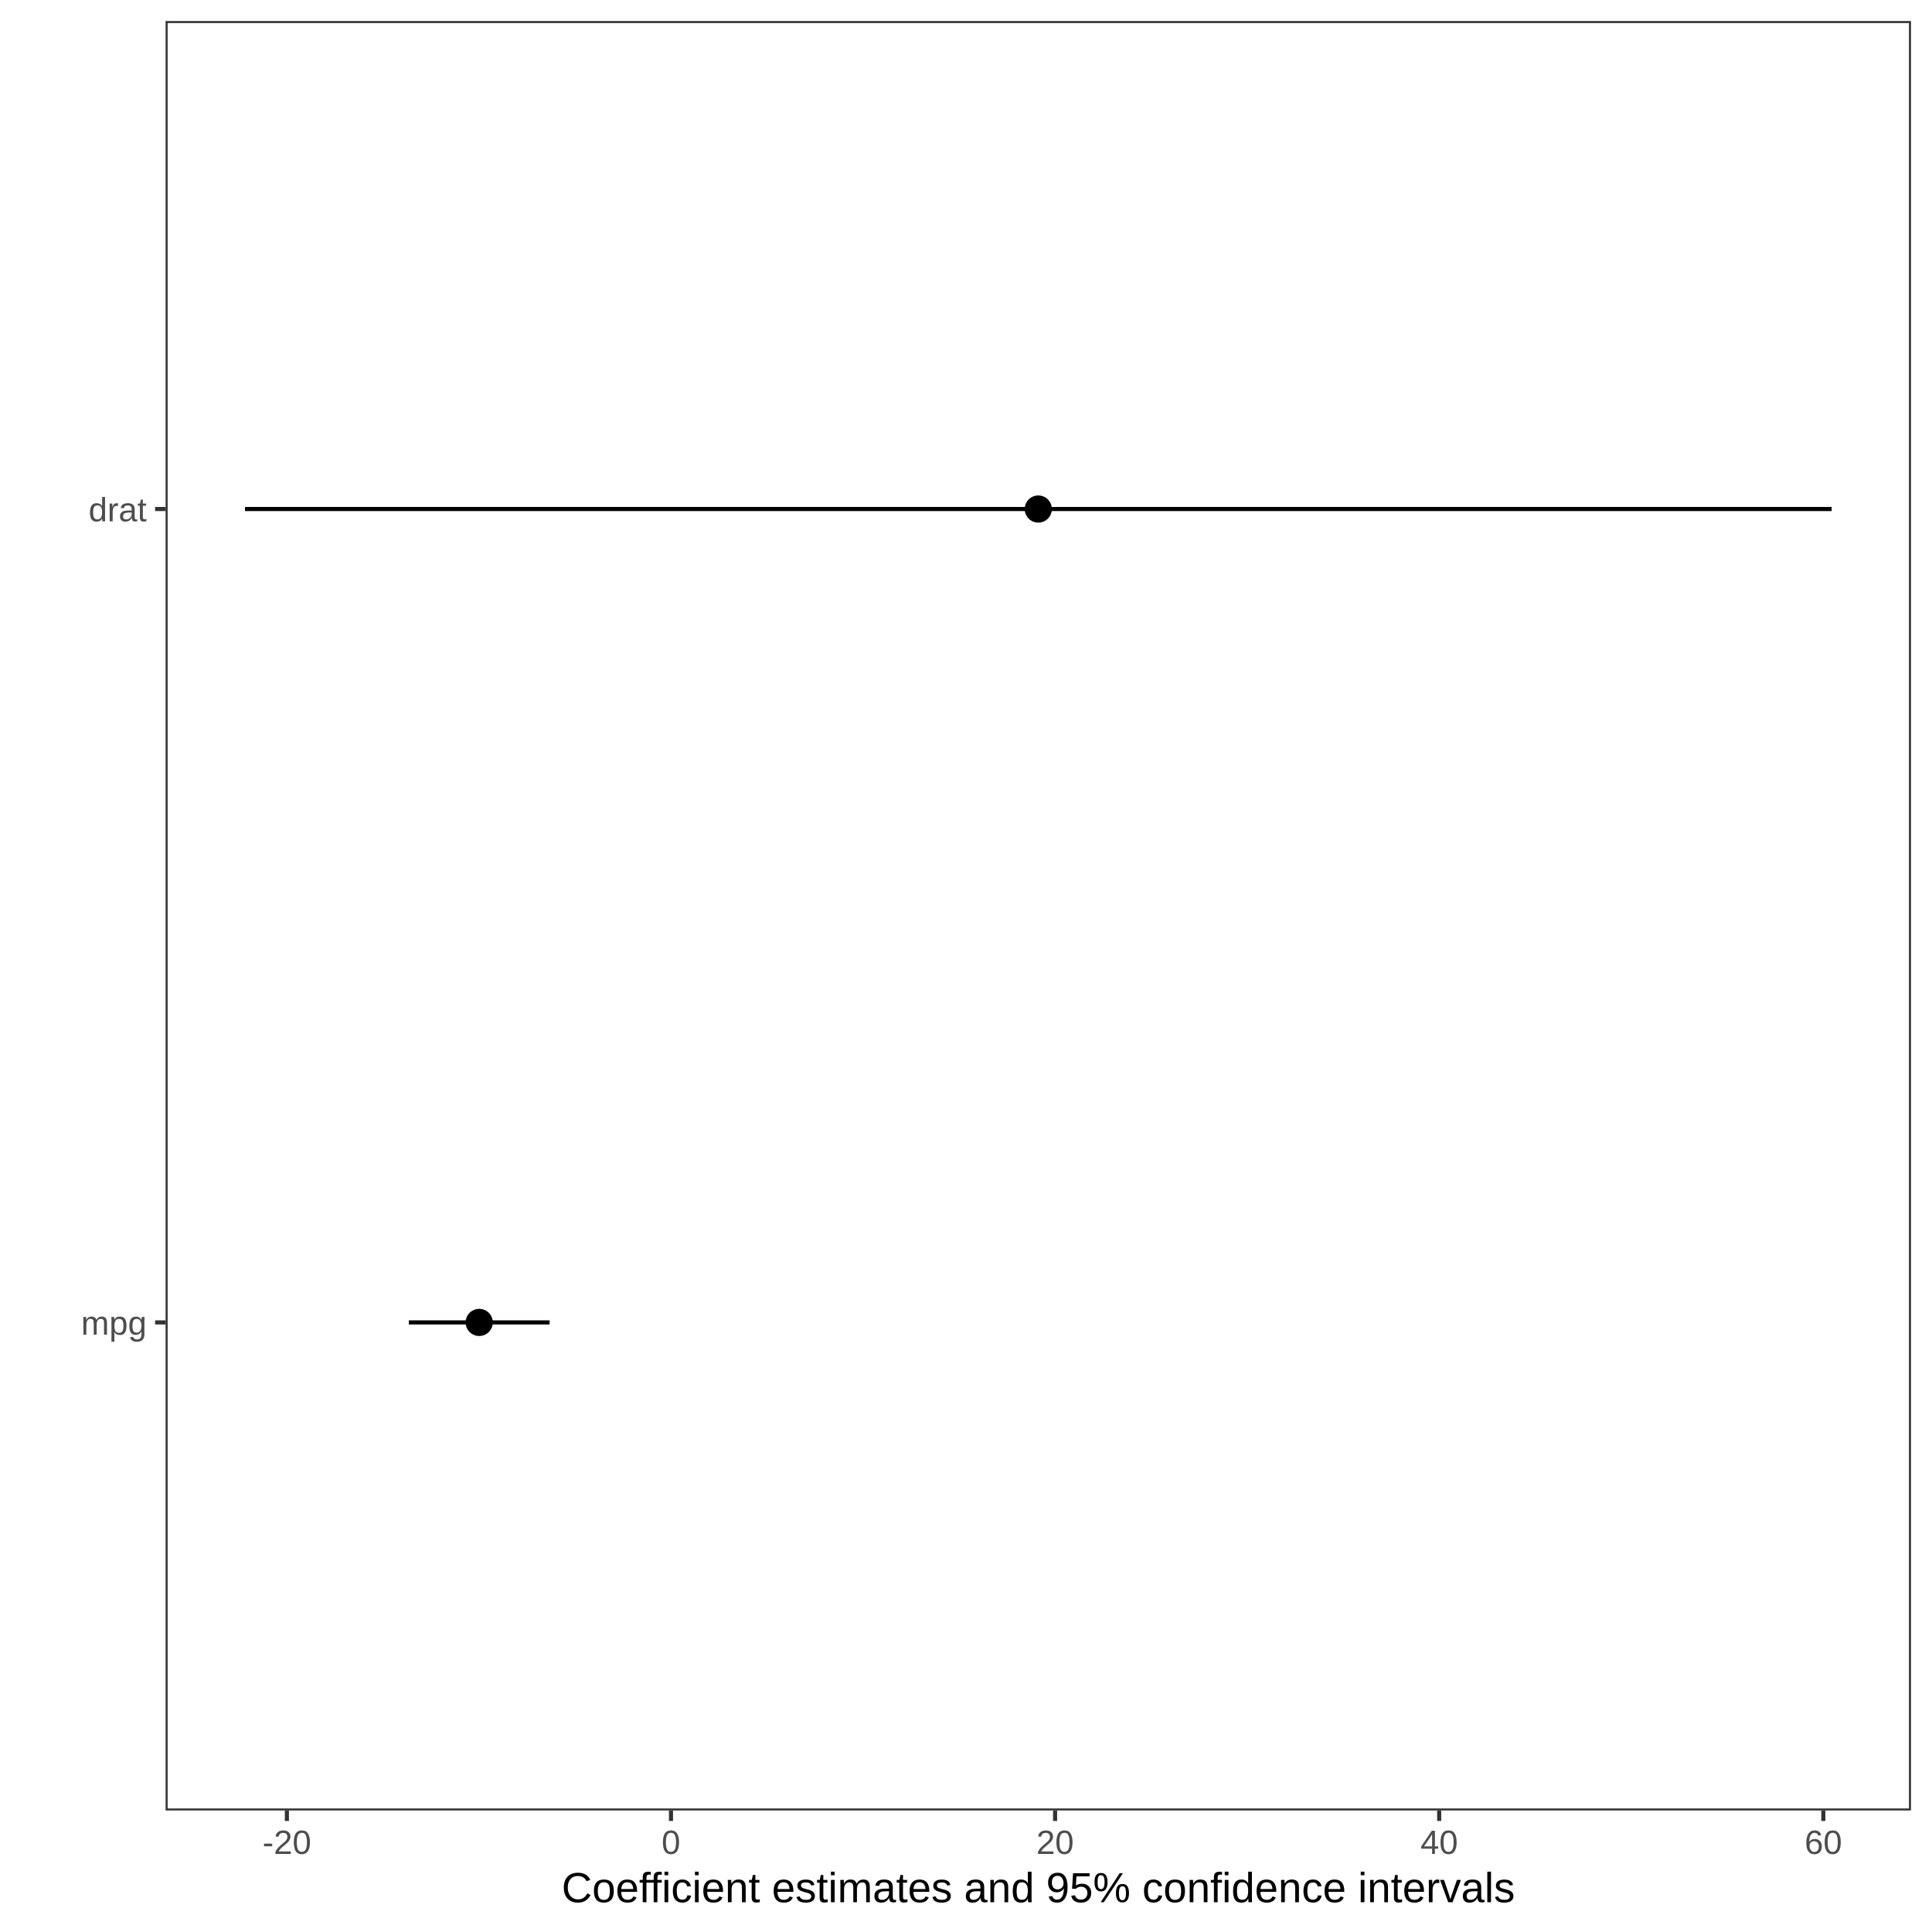
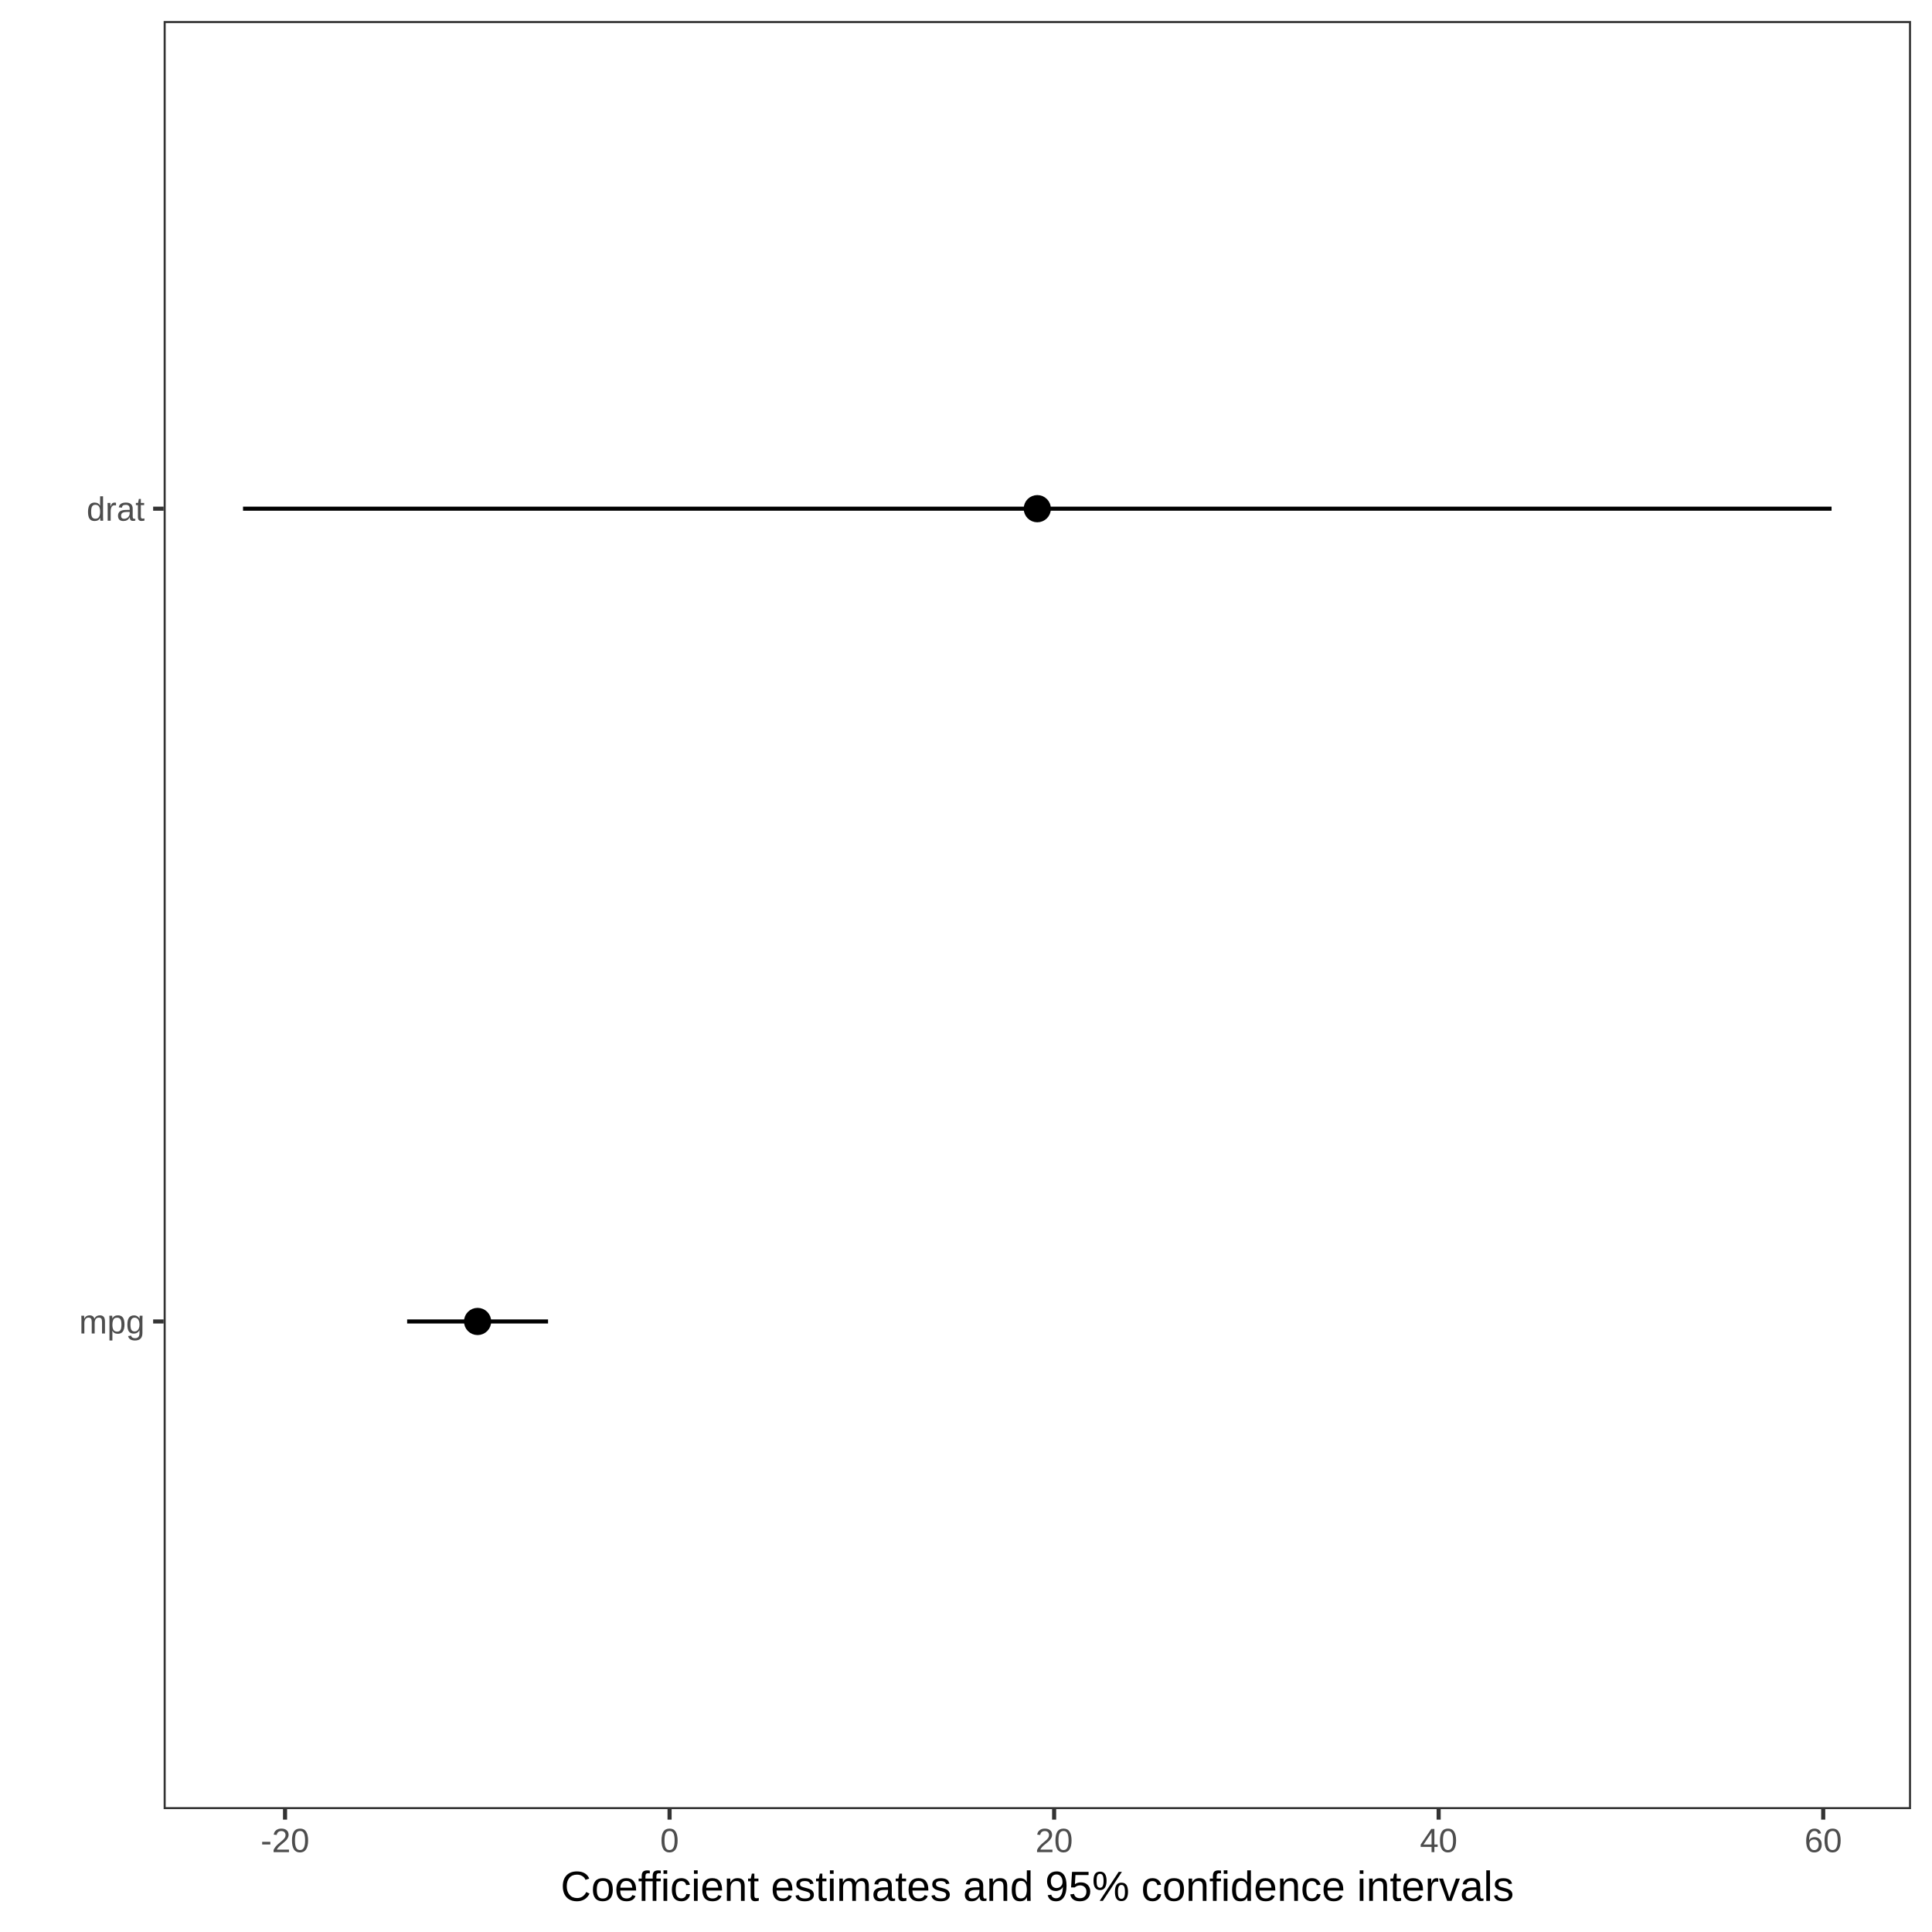
<svg xmlns="http://www.w3.org/2000/svg" class="svglite" width="504.00pt" height="504.00pt" viewBox="0 0 504.00 504.00">
  <defs>
    <style type="text/css">
    .svglite line, .svglite polyline, .svglite polygon, .svglite path, .svglite rect, .svglite circle {
      fill: none;
      stroke: #000000;
      stroke-linecap: round;
      stroke-linejoin: round;
      stroke-miterlimit: 10.00;
    }
    .svglite text {
      white-space: pre;
    }
  </style>
  </defs>
  <rect width="100%" height="100%" style="stroke: none; fill: #FFFFFF;" />
  <defs>
    <clipPath id="cpMC4wMHw1MDQuMDB8MC4wMHw1MDQuMDA=">
      <rect x="0.00" y="0.00" width="504.00" height="504.00" />
    </clipPath>
  </defs>
  <g clip-path="url(#cpMC4wMHw1MDQuMDB8MC4wMHw1MDQuMDA=)">
    <rect x="0.00" y="0.00" width="504.00" height="504.00" style="stroke-width: 1.07; stroke: #FFFFFF; fill: #FFFFFF;" />
  </g>
  <defs>
-     <clipPath id="cpNDMuMjB8NDk4LjUyfDUuNDh8NDcyLjI5">
-       <rect x="43.20" y="5.48" width="455.32" height="466.82" />
+     <clipPath id="cpNDIuNjl8NDk4LjUyfDUuNDh8NDcxLjk1">
+       <rect x="42.69" y="5.48" width="455.84" height="466.47" />
    </clipPath>
  </defs>
-   <g clip-path="url(#cpNDMuMjB8NDk4LjUyfDUuNDh8NDcyLjI5)">
-     <rect x="43.20" y="5.48" width="455.32" height="466.82" style="stroke-width: 1.07; stroke: none; fill: #FFFFFF;" />
-     <line x1="106.65" y1="344.98" x2="143.37" y2="344.98" style="stroke-width: 1.07; stroke-linecap: butt;" />
-     <line x1="63.90" y1="132.79" x2="477.82" y2="132.79" style="stroke-width: 1.07; stroke-linecap: butt;" />
-     <circle cx="125.01" cy="344.98" r="2.84" style="stroke-width: 1.42; fill: #000000;" />
-     <circle cx="270.86" cy="132.79" r="2.84" style="stroke-width: 1.42; fill: #000000;" />
-     <rect x="43.20" y="5.48" width="455.32" height="466.82" style="stroke-width: 1.07; stroke: #333333;" />
+   <g clip-path="url(#cpNDIuNjl8NDk4LjUyfDUuNDh8NDcxLjk1)">
+     <rect x="42.69" y="5.48" width="455.84" height="466.47" style="stroke-width: 1.07; stroke: none; fill: #FFFFFF;" />
+     <line x1="106.21" y1="344.73" x2="142.97" y2="344.73" style="stroke-width: 1.07; stroke-linecap: butt;" />
+     <line x1="63.40" y1="132.70" x2="477.80" y2="132.70" style="stroke-width: 1.07; stroke-linecap: butt;" />
+     <circle cx="124.59" cy="344.73" r="2.84" style="stroke-width: 1.42; fill: #000000;" />
+     <circle cx="270.60" cy="132.70" r="2.84" style="stroke-width: 1.42; fill: #000000;" />
+     <rect x="42.69" y="5.48" width="455.84" height="466.47" style="stroke-width: 1.07; stroke: #333333;" />
  </g>
  <g clip-path="url(#cpMC4wMHw1MDQuMDB8MC4wMHw1MDQuMDA=)">
-     <text x="38.27" y="348.19" text-anchor="end" style="font-size: 8.80px;fill: #4D4D4D; font-family: &quot;Arimo&quot;;" textLength="19.74px" lengthAdjust="spacingAndGlyphs">mpg</text>
-     <text x="38.27" y="136.00" text-anchor="end" style="font-size: 8.80px;fill: #4D4D4D; font-family: &quot;Arimo&quot;;" textLength="18.04px" lengthAdjust="spacingAndGlyphs">drat</text>
-     <polyline points="40.46,344.98 43.20,344.98 " style="stroke-width: 1.07; stroke: #333333; stroke-linecap: butt;" />
-     <polyline points="40.46,132.79 43.20,132.79 " style="stroke-width: 1.07; stroke: #333333; stroke-linecap: butt;" />
-     <polyline points="74.84,475.03 74.84,472.29 " style="stroke-width: 1.07; stroke: #333333; stroke-linecap: butt;" />
-     <polyline points="175.04,475.03 175.04,472.29 " style="stroke-width: 1.07; stroke: #333333; stroke-linecap: butt;" />
-     <polyline points="275.24,475.03 275.24,472.29 " style="stroke-width: 1.07; stroke: #333333; stroke-linecap: butt;" />
-     <polyline points="375.44,475.03 375.44,472.29 " style="stroke-width: 1.07; stroke: #333333; stroke-linecap: butt;" />
-     <polyline points="475.65,475.03 475.65,472.29 " style="stroke-width: 1.07; stroke: #333333; stroke-linecap: butt;" />
-     <text x="74.84" y="483.64" text-anchor="middle" style="font-size: 8.80px;fill: #4D4D4D; font-family: &quot;Arimo&quot;;" textLength="14.36px" lengthAdjust="spacingAndGlyphs">-20</text>
-     <text x="175.04" y="483.64" text-anchor="middle" style="font-size: 8.80px;fill: #4D4D4D; font-family: &quot;Arimo&quot;;" textLength="5.59px" lengthAdjust="spacingAndGlyphs">0</text>
-     <text x="275.24" y="483.64" text-anchor="middle" style="font-size: 8.80px;fill: #4D4D4D; font-family: &quot;Arimo&quot;;" textLength="11.19px" lengthAdjust="spacingAndGlyphs">20</text>
-     <text x="375.44" y="483.64" text-anchor="middle" style="font-size: 8.80px;fill: #4D4D4D; font-family: &quot;Arimo&quot;;" textLength="11.19px" lengthAdjust="spacingAndGlyphs">40</text>
-     <text x="475.65" y="483.64" text-anchor="middle" style="font-size: 8.80px;fill: #4D4D4D; font-family: &quot;Arimo&quot;;" textLength="11.19px" lengthAdjust="spacingAndGlyphs">60</text>
-     <text x="270.86" y="496.23" text-anchor="middle" style="font-size: 11.00px; font-family: &quot;Arimo&quot;;" textLength="283.82px" lengthAdjust="spacingAndGlyphs">Coefficient estimates and 95% confidence intervals</text>
+     <text x="37.75" y="347.87" text-anchor="end" style="font-size: 8.80px;fill: #4D4D4D; font-family: &quot;Liberation Sans&quot;;" textLength="19.04px" lengthAdjust="spacingAndGlyphs">mpg</text>
+     <text x="37.75" y="135.84" text-anchor="end" style="font-size: 8.80px;fill: #4D4D4D; font-family: &quot;Liberation Sans&quot;;" textLength="17.15px" lengthAdjust="spacingAndGlyphs">drat</text>
+     <polyline points="39.95,344.73 42.69,344.73 " style="stroke-width: 1.07; stroke: #333333; stroke-linecap: butt;" />
+     <polyline points="39.95,132.70 42.69,132.70 " style="stroke-width: 1.07; stroke: #333333; stroke-linecap: butt;" />
+     <polyline points="74.36,474.69 74.36,471.95 " style="stroke-width: 1.07; stroke: #333333; stroke-linecap: butt;" />
+     <polyline points="174.67,474.69 174.67,471.95 " style="stroke-width: 1.07; stroke: #333333; stroke-linecap: butt;" />
+     <polyline points="274.99,474.69 274.99,471.95 " style="stroke-width: 1.07; stroke: #333333; stroke-linecap: butt;" />
+     <polyline points="375.30,474.69 375.30,471.95 " style="stroke-width: 1.07; stroke: #333333; stroke-linecap: butt;" />
+     <polyline points="475.62,474.69 475.62,471.95 " style="stroke-width: 1.07; stroke: #333333; stroke-linecap: butt;" />
+     <text x="74.36" y="483.17" text-anchor="middle" style="font-size: 8.80px;fill: #4D4D4D; font-family: &quot;Liberation Sans&quot;;" textLength="12.90px" lengthAdjust="spacingAndGlyphs">-20</text>
+     <text x="174.67" y="483.17" text-anchor="middle" style="font-size: 8.80px;fill: #4D4D4D; font-family: &quot;Liberation Sans&quot;;" textLength="5.03px" lengthAdjust="spacingAndGlyphs">0</text>
+     <text x="274.99" y="483.17" text-anchor="middle" style="font-size: 8.80px;fill: #4D4D4D; font-family: &quot;Liberation Sans&quot;;" textLength="10.07px" lengthAdjust="spacingAndGlyphs">20</text>
+     <text x="375.30" y="483.17" text-anchor="middle" style="font-size: 8.80px;fill: #4D4D4D; font-family: &quot;Liberation Sans&quot;;" textLength="10.07px" lengthAdjust="spacingAndGlyphs">40</text>
+     <text x="475.62" y="483.17" text-anchor="middle" style="font-size: 8.80px;fill: #4D4D4D; font-family: &quot;Liberation Sans&quot;;" textLength="10.07px" lengthAdjust="spacingAndGlyphs">60</text>
+     <text x="270.60" y="495.88" text-anchor="middle" style="font-size: 11.00px; font-family: &quot;Liberation Sans&quot;;" textLength="262.09px" lengthAdjust="spacingAndGlyphs">Coefficient estimates and 95% confidence intervals</text>
  </g>
</svg>
